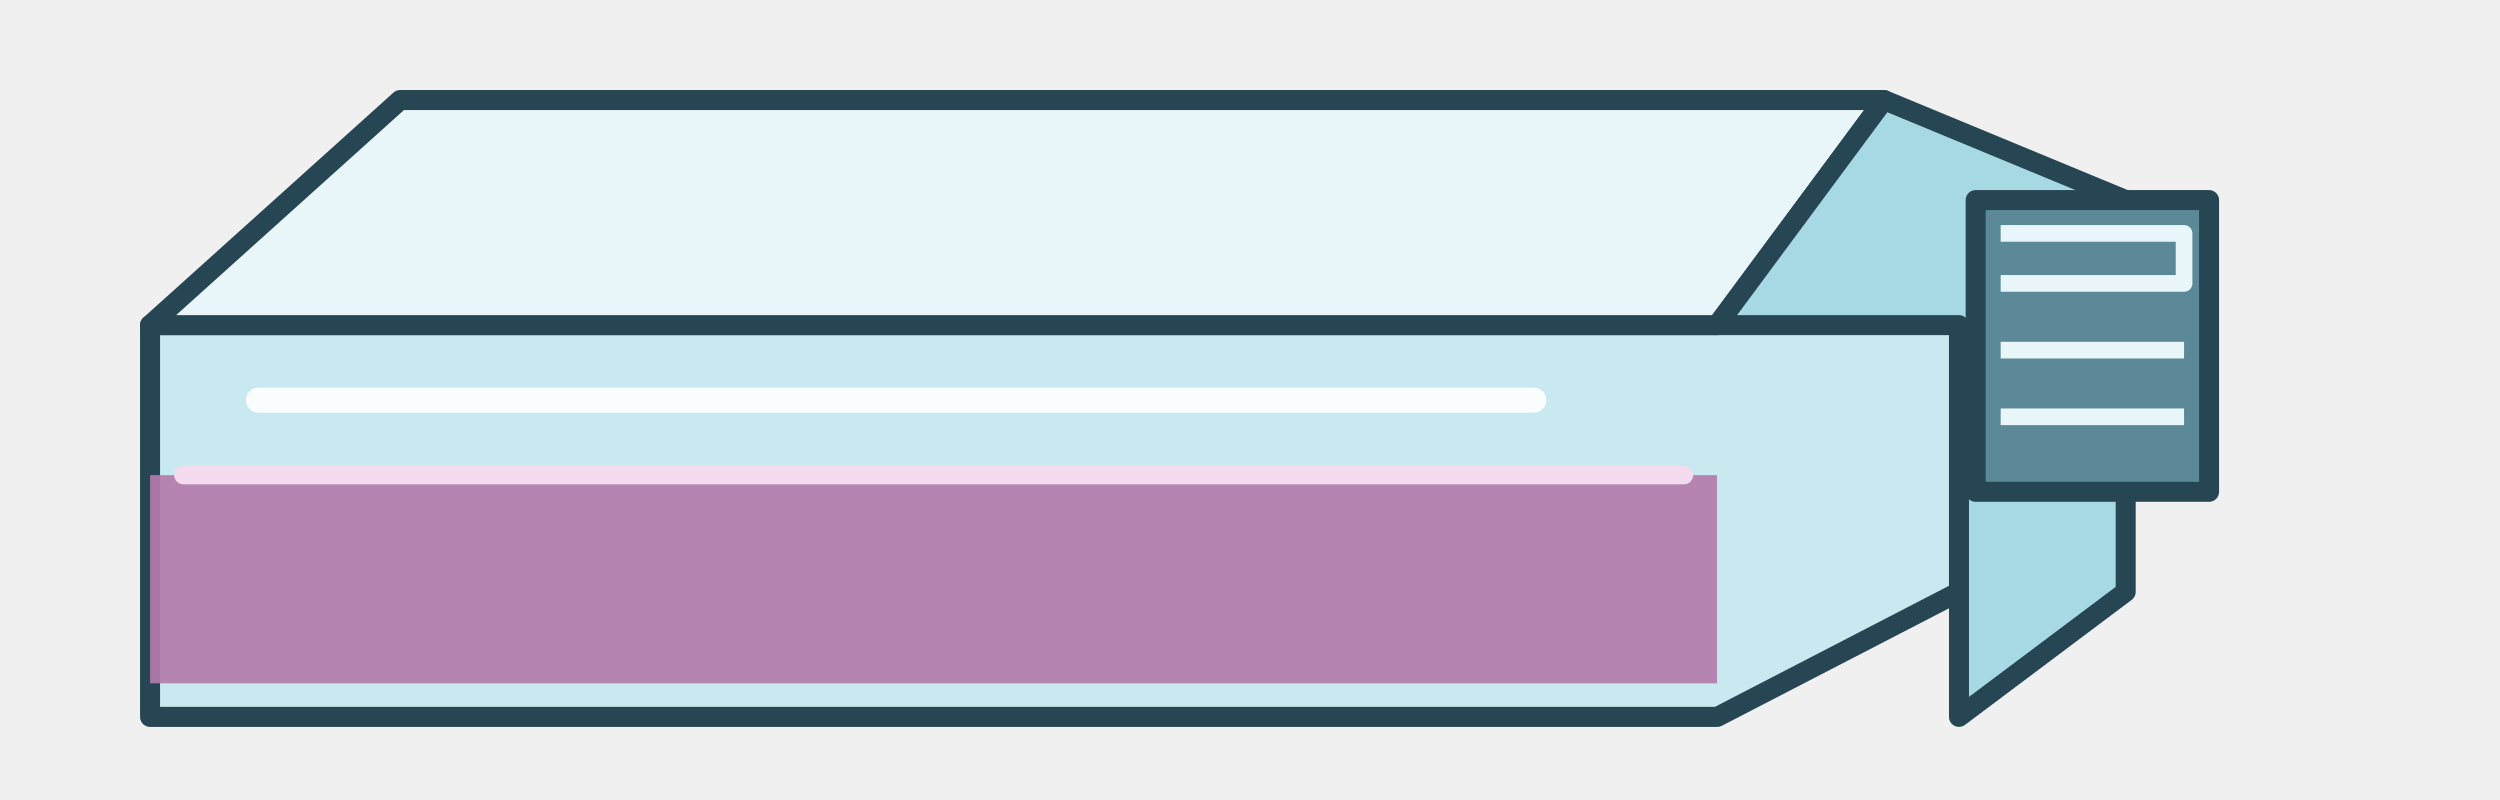
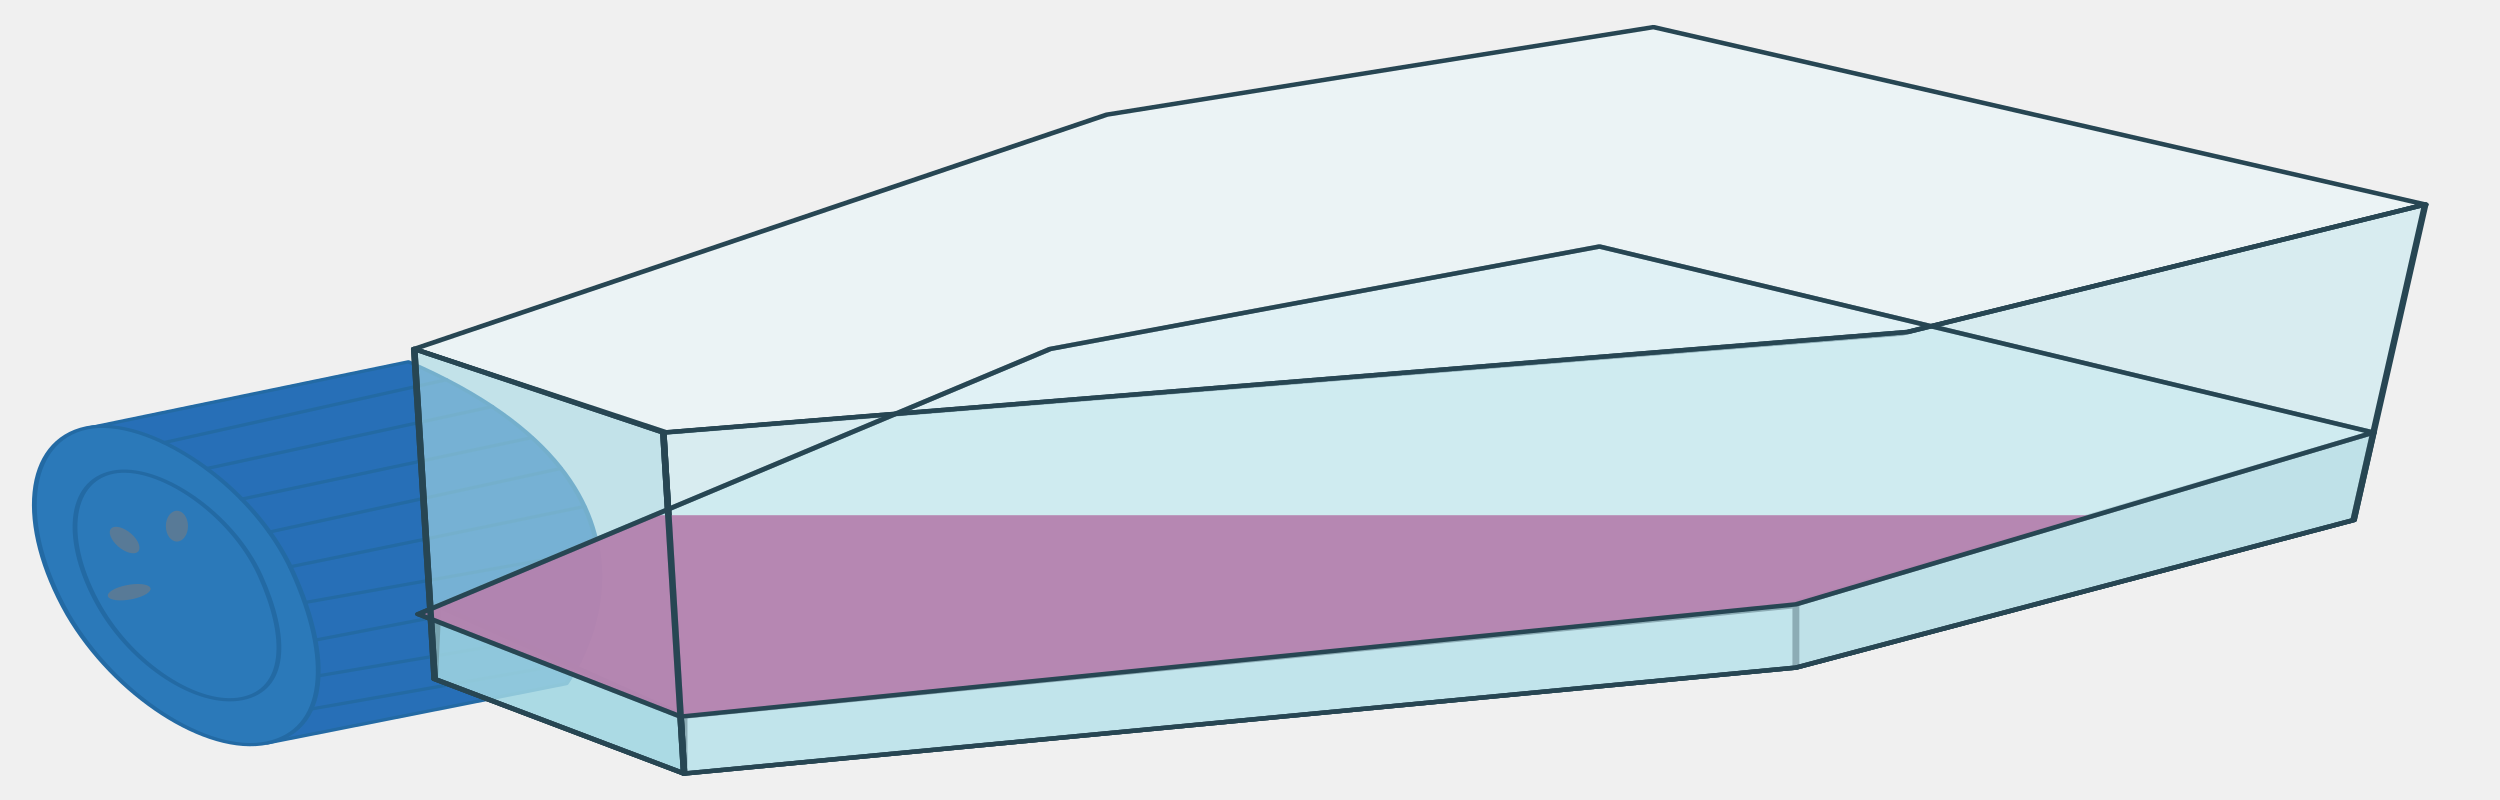
<svg xmlns="http://www.w3.org/2000/svg" version="1.0" viewBox="0 0 299.901 95.865">
  <defs>
    <clipPath id="anchor_liquid_clip">
-       <path d="M18 39h188v43H18z" />
+       <path transform="translate(4 3) scale(4.15 2.8)" d="M18.71 29.63 11.13 25.24 29.39 13.88 45.27 9.49 67.64 17.46 50.95 24.82Z" />
+     </clipPath>
+     <clipPath id="flask_liquid_clip">
+       <path d="M18.71 29.63 11.13 25.24 29.39 13.88 45.27 9.49 67.64 17.46 50.95 24.82Z" />
    </clipPath>
  </defs>
-   <g stroke="#274653" stroke-linejoin="round">
-     <path d="M18 39h188l29-15v47l-29 15H18z" fill="#c9e9f0" stroke-width="2.4" />
-     <path d="M18 39 48 12h178l-20 27H18z" fill="#e8f6fa" stroke-width="2.4" />
-     <path d="M206 39 226 12l29 12v47l-20 15V39z" fill="#a7d9e5" stroke-width="2.4" />
-     <path clip-path="url(#anchor_liquid_clip)" d="M18 57h188v25H18z" fill="#b47cab" opacity=".92" stroke="none" />
-     <path d="M22 57h180" fill="none" stroke="#f5dbef" stroke-linecap="round" stroke-width="2.2" />
-     <path d="M31 48h153" fill="none" stroke="#fff" stroke-linecap="round" stroke-width="3" opacity=".9" />
-     <path d="M237 24h28v35h-28z" fill="#5c8997" stroke-width="2.4" />
-     <path d="M240 28h22v6h-22m0 8h22m-22 8h22" fill="none" stroke="#e8f6fa" stroke-width="2" />
+   <g id="flask" transform="translate(4 3) scale(4.15 2.8)" stroke-linejoin="round" stroke-linecap="round">
+     <g id="cap" stroke="#236aa4" stroke-width=".14">
+       <path d="M6.76 30.76 15.4 28.22S19.52 20 10.84 14.43L1.58 17.27Z" fill="#276fb7" />
+       <path d="M7.5 23.44c1.14 3.74 1 6.78-.74 7.32S2.36 28.71 1 25.26c-1.49-3.88-1.23-7.45.54-8S6.37 19.69 7.5 23.44Z" fill="#2b79b9" />
+       <path d="M3.78 17.89 11.93 15.2M5.02 19l8.24-2.65m-7.23 3.96 8.37-2.63m-7.57 4.04L15.24 19m-7.81 4.21 8.49-2.58m-8.06 4.11 8.45-2.24m-8.15 3.85 8.15-2.33m-8.06 3.86 7.9-1.99m-8.1 3.41 7.73-2.02" fill="none" />
+       <path d="M6.56 23.6c.82 2.69.75 4.88-.53 5.26S2.87 27.4 1.91 24.91C.84 22.12 1 19.55 2.3 19.16S5.74 20.91 6.56 23.6Z" fill="none" />
+       <ellipse cx="4.15" cy="21.47" rx=".32" ry=".66" fill="#7a7c7d" fill-opacity=".57" stroke="none" />
+       <ellipse cx="2.62" cy="22.04" rx=".31" ry=".64" transform="matrix(.85 -.53 .53 .85 -11.27 4.72)" fill="#7a7c7d" fill-opacity=".57" stroke="none" />
+       <ellipse cx="2.77" cy="24.3" rx=".64" ry=".31" transform="rotate(-17.17 2.77 24.3)" fill="#7a7c7d" fill-opacity=".57" stroke="none" />
+     </g>
+     <g id="chamber" stroke="#274653" stroke-width=".19">
+       <path d="M11.7 24.89 11.6 28.02l7.21 4.05v-2.46Z" fill="#8fcbd9" fill-opacity=".62" />
+       <path d="M18.81 29.63 50.95 24.89v2.64l-32.14 4.54Z" fill="#8fcbd9" fill-opacity=".62" />
+       <path d="m50.95 24.74 16.69-7.28-.57 3.75-16.12 6.32Z" fill="#78b9ca" fill-opacity=".55" />
+       <path d="M18.71 29.63 11.13 25.24 29.39 13.88 45.27 9.49 67.64 17.46 50.95 24.82Z" fill="#c9e9f0" fill-opacity=".62" />
+       <path d="m11.01 13.88 7.3 3.58 35.7-4.24 15.13-5.53L46.83.09 31.03 3.84Z" fill="#e8f6fa" fill-opacity=".54" />
+       <path d="m18.21 17.46.6 14.61 32.14-4.54 16.12-6.32 2.07-13.52-14.96 5.46Z" fill="#c9e9f0" fill-opacity=".62" />
+       <path d="m11.01 13.88.59 14.14 7.21 4.05-.6-14.61Z" fill="#a7d9e5" fill-opacity=".62" />
+     </g>
+     <g id="liquid" clip-path="url(#flask_liquid_clip)" stroke="none">
+       <path d="M8 21h64v14H8Z" fill="#b47cab" fill-opacity=".9" />
+     </g>
+     <g id="chamber_contours" fill="none" stroke="#274653" stroke-width=".19">
+       <path d="M11.13 25.24 29.39 13.88 45.27 9.49 67.64 17.46 50.95 24.82 18.71 29.63 11.13 25.24Z" />
+       <path d="M11.01 13.88 18.21 17.46l35.97-4.31L69.14 7.69" />
+       <path d="M18.21 17.46 18.81 32.07 50.95 27.53 67.07 21.21" />
+       <path d="M11.01 13.88 11.6 28.02l7.21 4.05" />
+     </g>
  </g>
  <g id="overlay_root" />
-   <rect id="anchor_liquid_bounds" x="8.04" y="32.041" width="190" height="58" fill="none" stroke="none" display="none" />
-   <path id="anchor_label" fill="none" stroke="none" display="none" d="M 32.04 47.041 L 132.04 47.041 L 132.04 72.04 L 32.04 72.04 Z" />
+   <rect id="anchor_liquid_bounds" x="44" y="29" width="244" height="62" fill="none" stroke="none" display="none" />
+   <path id="anchor_label" fill="none" stroke="none" display="none" d="M 82 45 L 202 45 L 202 75 L 82 75 Z" />
  <path id="anchor_error" fill="none" stroke="none" display="none" d="M 272.04 12.04 L 288.04 12.04 L 288.04 28.041 L 272.04 28.041 Z" />
</svg>
